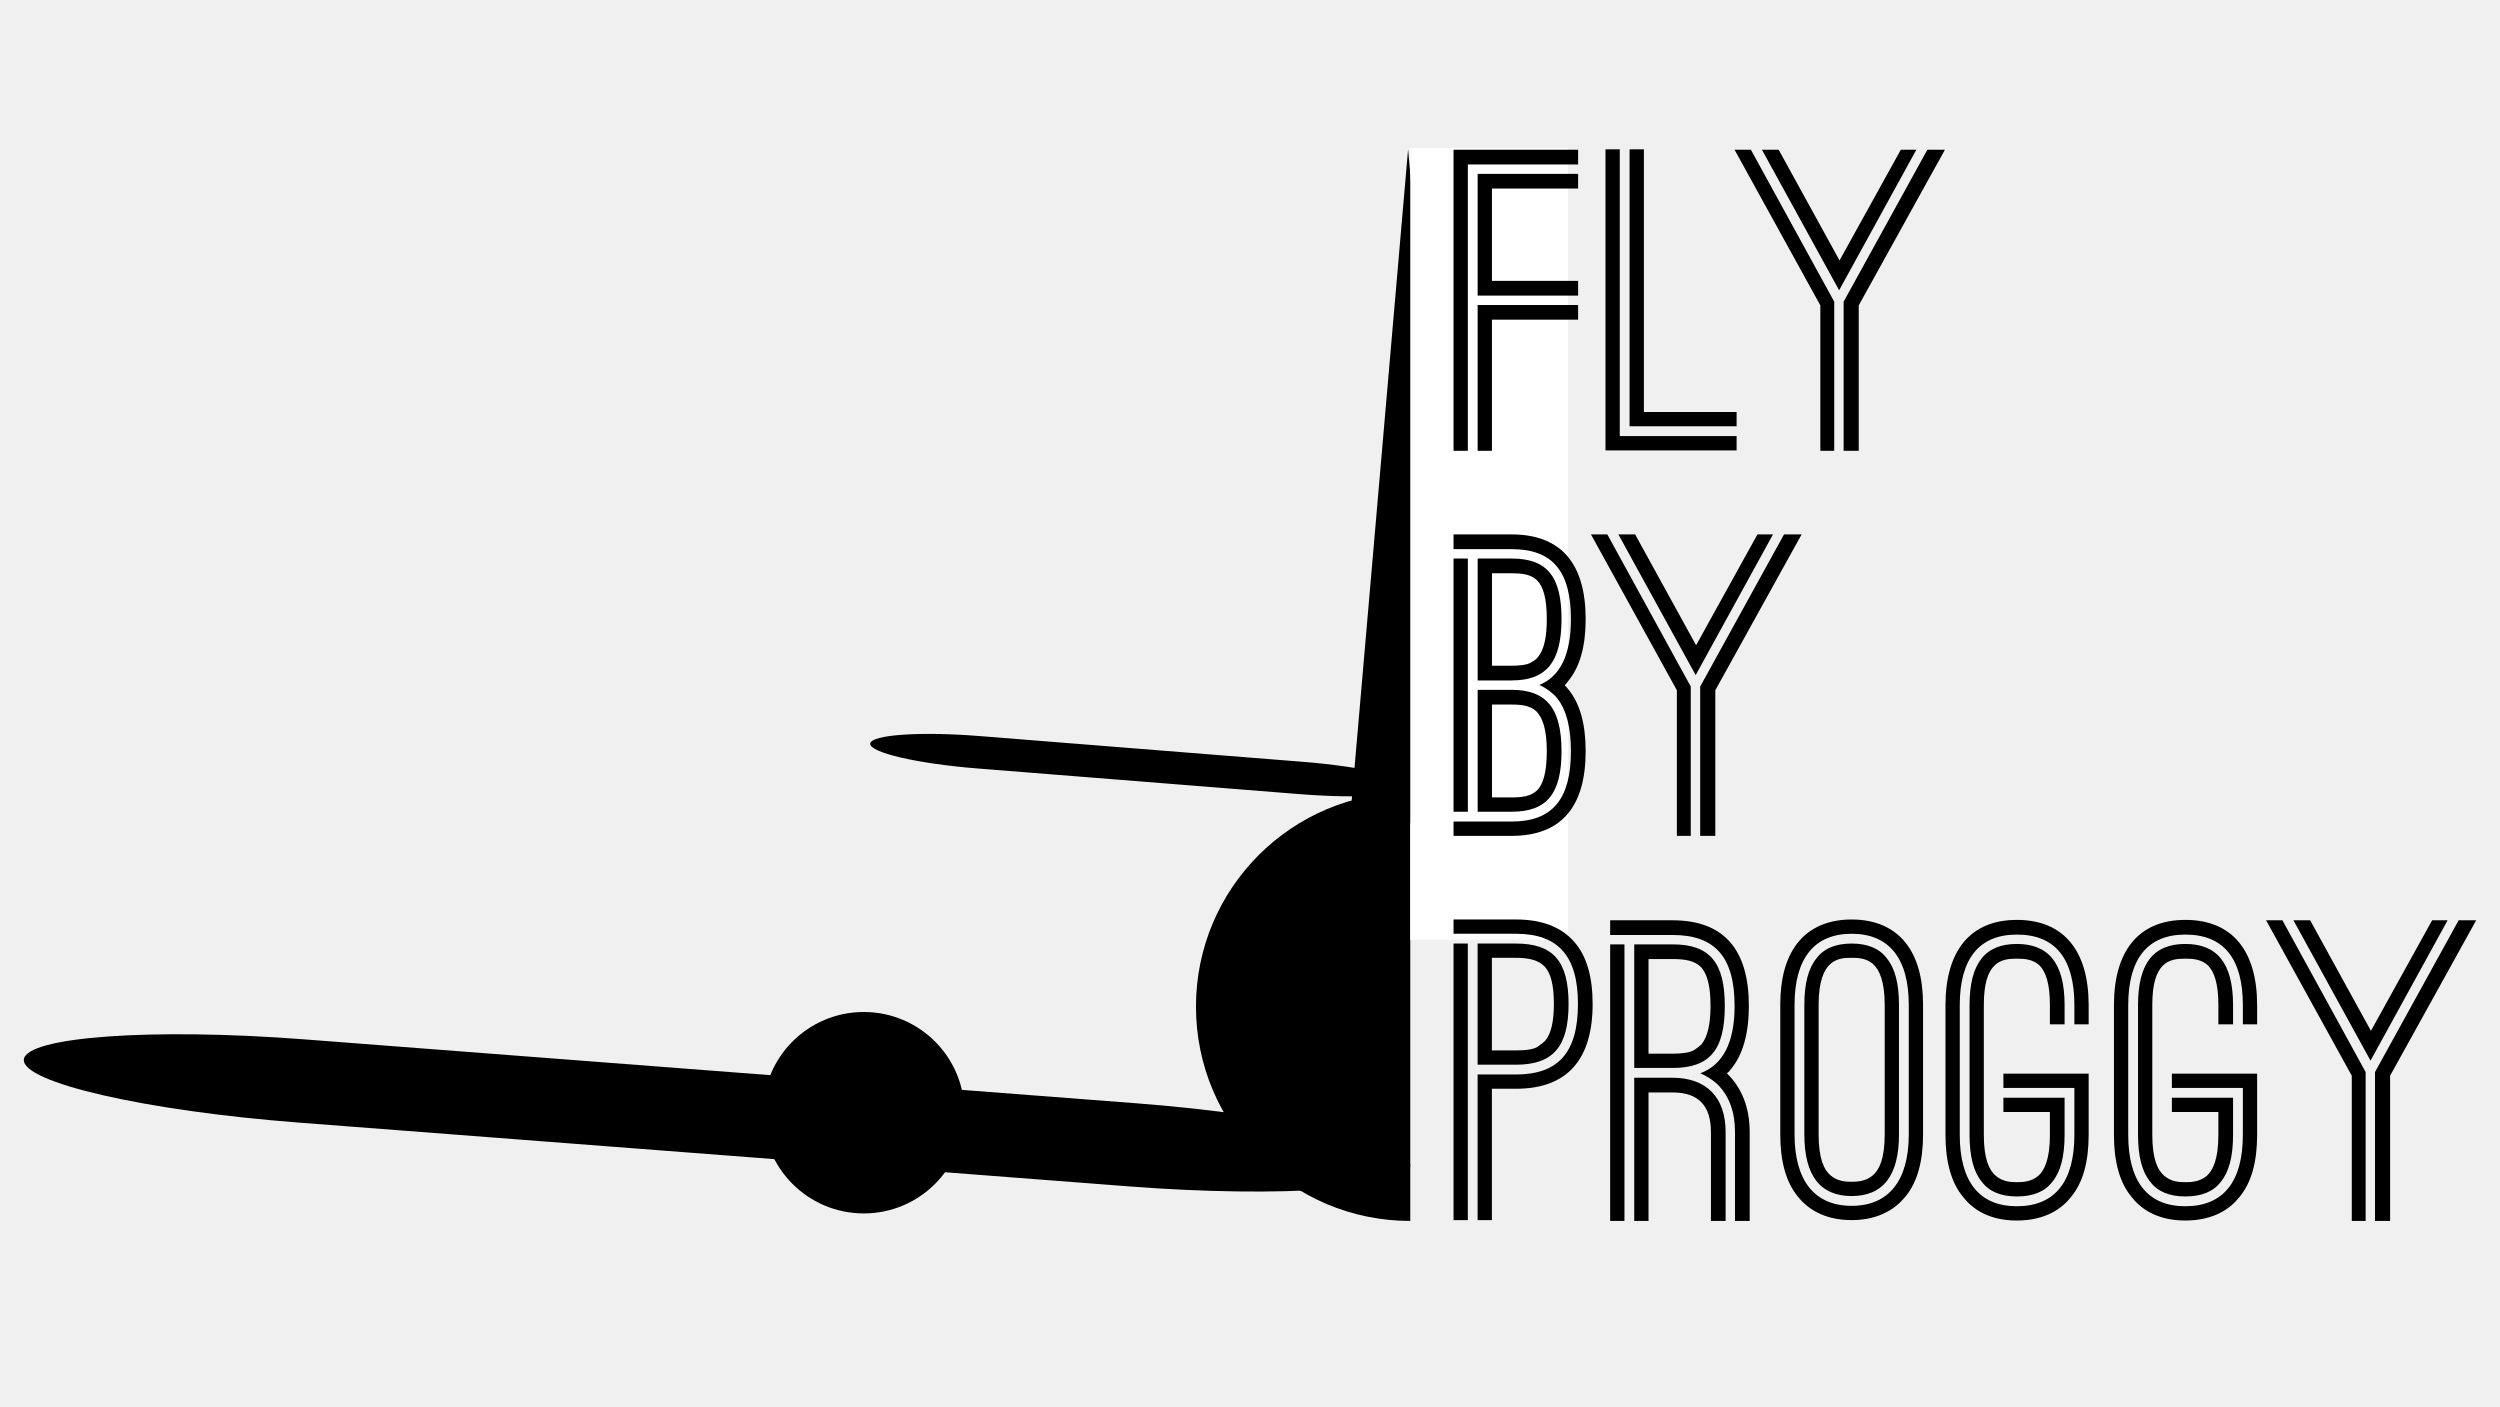
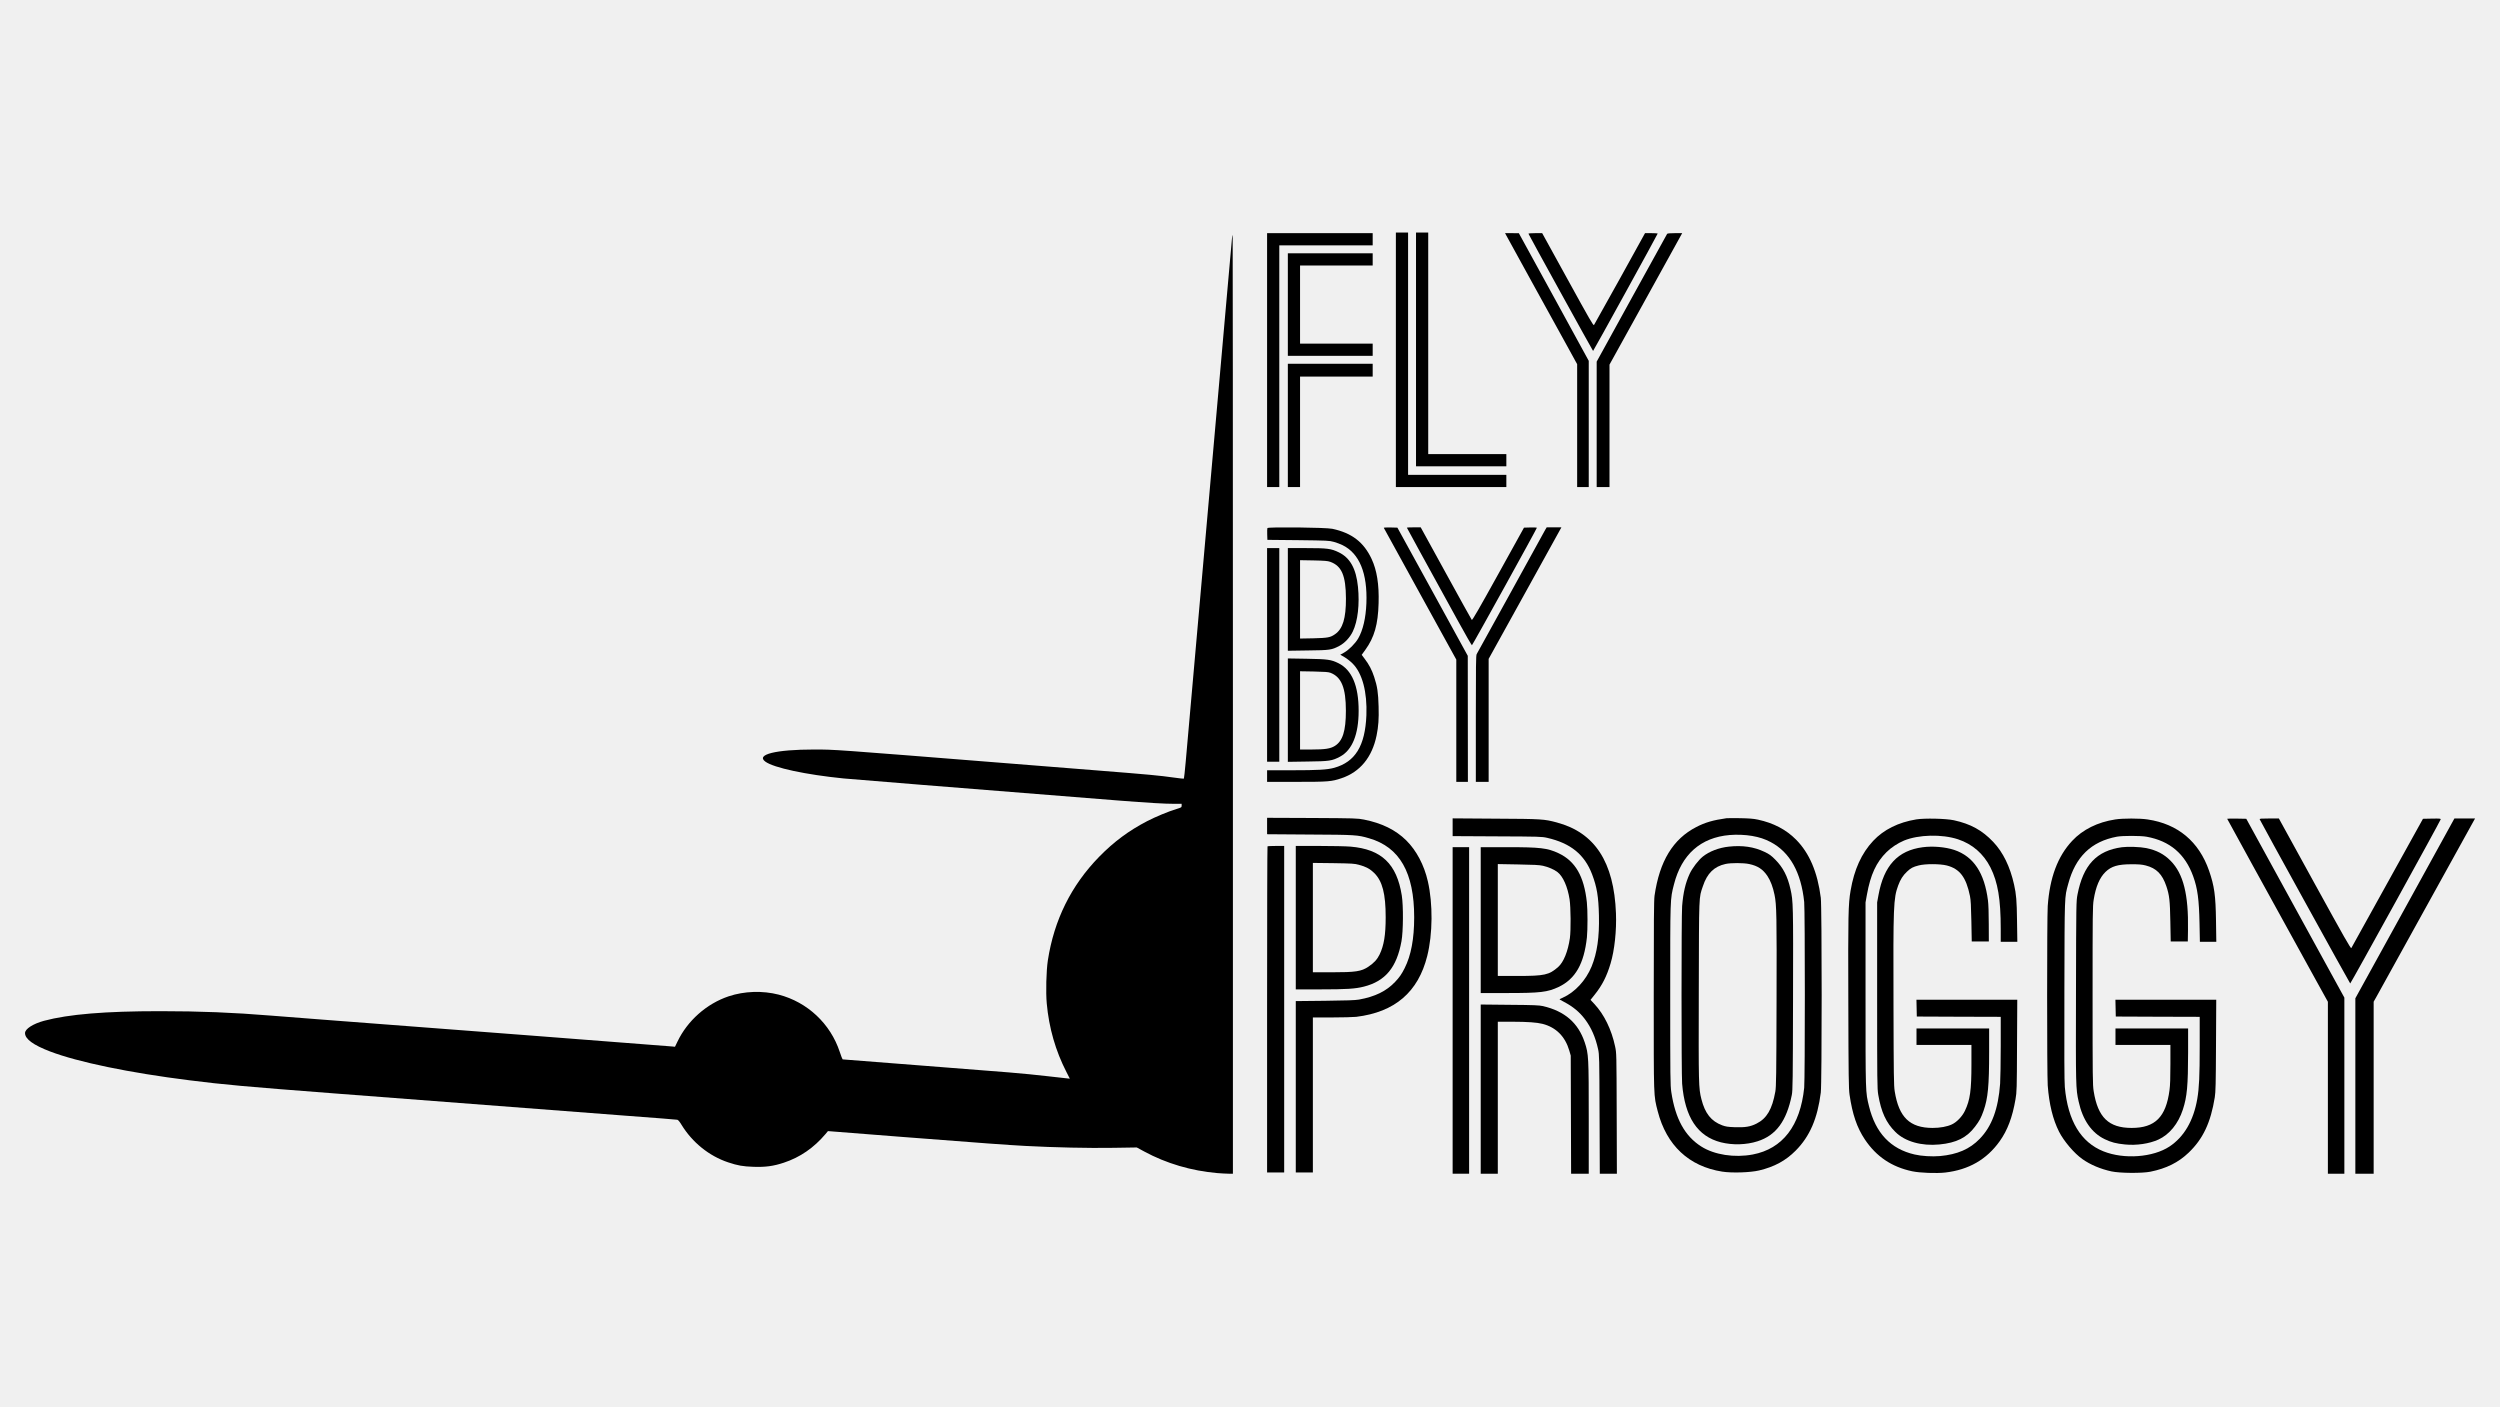
- <svg xmlns="http://www.w3.org/2000/svg" version="1.1" width="4096.00" height="2304.00" viewBox="0 0 4096.0 2304.0">
-   <g id="document" transform="scale(1.0 1.0) translate(2048.0 1152)">
-     <g>
-       <path d="M262.554,758.647 C265.435,721.14 63.379,674.803 -186.968,655.568 L-1548.94,550.916 C-1799.29,531.68 -2006.06,546.598 -2008.94,584.109 C-2011.82,621.616 -1809.76,667.953 -1559.42,687.189 L-197.44,791.841 C52.907,811.076 259.669,796.158 262.554,758.647 Z " fill="#000000" fill-opacity="1.00" />
-       <path d="M-622.259,66.367 C-623.422,80.965 -544.817,99.222 -447.386,106.983 L82.677,149.205 C180.106,156.967 260.609,151.384 261.772,136.786 C262.935,122.188 184.332,103.931 86.899,96.171 L-443.161,53.947 C-540.593,46.187 -621.096,51.769 -622.259,66.367 Z " fill="#000000" fill-opacity="1.00" />
-       <path d="M-632.59,836.074 C-541.403,835.958 -467.68,762.045 -467.797,670.859 C-467.914,579.672 -541.827,505.945 -633.014,506.065 C-724.201,506.181 -797.924,580.094 -797.807,671.281 C-797.69,762.468 -723.777,836.19 -632.59,836.074 Z " fill="#000000" fill-opacity="1.00" />
-       <path d="M357.487,196.605 L259.015,-907.317 L163.375,196.854 L357.487,196.605 Z " fill="#000000" fill-opacity="1.00" />
-       <path d="M262.585,146.17 C68.555,146.17 -88.516,303.242 -88.516,497.271 C-88.516,691.301 68.555,848.373 262.585,848.373 L262.585,146.17 Z " fill="#000000" fill-opacity="1.00" />
-       <path d="M521.152,387.732 L521.152,-909.588 L262.585,-909.588 L262.585,387.732 L521.152,387.732 Z " fill="#ffffff" fill-opacity="1.00" />
-       <path d="M537.593,-882.556 L537.593,-906.648 L333.477,-906.648 L333.477,-413.425 L356.901,-413.425 L356.901,-882.556 L537.593,-882.556 Z M372.962,-667.733 L537.593,-667.733 L537.593,-691.825 L396.385,-691.825 L396.385,-843.071 L537.593,-843.071 L537.593,-867.163 L372.962,-867.163 L372.962,-667.733 Z M396.385,-628.248 L537.593,-628.248 L537.593,-652.341 L372.962,-652.341 L372.962,-413.425 L396.385,-413.425 L396.385,-628.248 Z M582.431,-414.095 L797.254,-414.095 L797.254,-437.518 L605.854,-437.518 L605.854,-907.317 L582.431,-907.317 L582.431,-414.095 Z M797.254,-477.002 L645.339,-477.002 L645.339,-907.317 L621.916,-907.317 L621.916,-453.579 L797.254,-453.579 L797.254,-477.002 Z M793.908,-906.648 L934.446,-651.671 L934.446,-413.425 L957.2,-413.425 L957.2,-657.694 L820.677,-906.648 L793.908,-906.648 Z M965.9,-725.287 L866.185,-906.648 L838.746,-906.648 L965.231,-676.433 L1091.72,-906.648 L1066.28,-906.648 L965.9,-725.287 Z M997.354,-413.425 L997.354,-651.671 L1138.56,-906.648 L1109.78,-906.648 L972.592,-657.694 L972.592,-413.425 L997.354,-413.425 Z " fill="#000000" fill-opacity="1.00" />
-       <path d="M428.637,217.474 C511.734,217.474 549.932,167.883 549.932,78.755 C549.932,33.856 540.55,0.349 521.116,-23.106 C520.446,-24.446 518.436,-26.457 515.755,-29.137 C517.765,-31.148 519.106,-33.158 521.116,-35.839 C540.55,-59.293 549.932,-92.8 549.932,-137.7 C549.932,-226.158 511.734,-276.418 428.637,-276.418 L333.477,-276.418 L333.477,-252.293 L428.637,-252.293 C495.651,-252.293 525.807,-216.106 525.807,-137.7 C525.807,-79.398 508.384,-43.88 474.206,-29.807 C485.599,-24.446 495.651,-17.075 503.022,-8.363 C518.436,11.071 525.807,39.887 525.807,78.755 C525.807,157.161 495.651,194.019 428.637,194.019 L333.477,194.019 L333.477,217.474 L428.637,217.474 Z M333.477,-236.88 L333.477,177.935 L356.932,177.935 L356.932,-236.88 L333.477,-236.88 Z M428.637,-37.179 C485.599,-37.179 510.394,-67.335 510.394,-137.7 C510.394,-207.394 486.939,-236.88 428.637,-236.88 L373.016,-236.88 L373.016,-37.179 L428.637,-37.179 Z M428.637,-212.755 C444.72,-212.755 459.463,-211.415 470.186,-201.363 C480.238,-191.311 486.269,-172.547 486.269,-137.7 C486.269,-107.543 481.578,-87.439 472.196,-76.047 C470.186,-72.696 465.495,-69.346 459.463,-65.995 C453.432,-62.644 442.71,-61.304 428.637,-61.304 L396.47,-61.304 L396.47,-212.755 L428.637,-212.755 Z M428.637,177.935 C486.939,177.935 510.394,147.779 510.394,78.755 C510.394,8.39 485.599,-21.766 428.637,-21.766 L373.016,-21.766 L373.016,177.935 L428.637,177.935 Z M428.637,2.359 C444.72,2.359 458.793,3.7 469.515,13.752 C479.568,24.474 486.269,43.238 486.269,78.755 C486.269,113.602 480.238,133.036 470.186,143.088 C459.463,153.14 444.72,154.481 428.637,154.481 L396.47,154.481 L396.47,2.359 L428.637,2.359 Z M558.644,-276.418 L699.373,-21.096 L699.373,217.474 L722.158,217.474 L722.158,-27.127 L585.449,-276.418 L558.644,-276.418 Z M730.869,-94.811 L631.019,-276.418 L603.543,-276.418 L730.199,-45.891 L856.855,-276.418 L831.39,-276.418 L730.869,-94.811 Z M762.366,217.474 L762.366,-21.096 L903.765,-276.418 L874.949,-276.418 L737.571,-27.127 L737.571,217.474 L762.366,217.474 Z " fill="#000000" fill-opacity="1.00" />
-       <path d="M435.731,631.835 C520.608,631.835 561.376,583.048 561.376,492.824 C561.376,448.046 551.351,413.962 531.302,391.239 C509.915,366.511 477.836,354.481 435.731,354.481 L333.477,354.481 L333.477,377.872 L435.731,377.872 C505.237,377.872 537.316,414.63 537.316,492.824 C537.316,572.355 505.237,608.444 435.731,608.444 L372.909,608.444 L372.909,847.036 L396.3,847.036 L396.3,631.835 L435.731,631.835 Z M333.477,847.036 L356.869,847.036 L356.869,393.912 L333.477,393.912 L333.477,847.036 Z M435.731,592.404 C496.549,592.404 521.945,562.998 521.945,492.824 C521.945,422.65 496.549,393.912 435.731,393.912 L372.909,393.912 L372.909,592.404 L435.731,592.404 Z M435.731,417.303 C456.449,417.303 471.821,420.645 482.514,431.338 C492.539,442.031 497.885,460.744 497.885,492.824 C497.885,522.23 493.207,542.28 483.182,553.642 C481.177,555.646 477.167,558.988 471.152,562.998 C465.137,567.008 453.108,569.013 435.731,569.013 L396.3,569.013 L396.3,417.303 L435.731,417.303 Z M818.681,702.678 C818.681,661.91 805.315,629.831 781.255,606.439 C782.591,605.771 783.928,604.434 785.265,603.098 C785.933,601.761 787.27,600.424 787.938,599.756 C807.319,576.365 817.344,541.612 817.344,496.166 C817.344,404.605 777.245,355.817 692.368,355.817 L590.114,355.817 L590.114,379.877 L692.368,379.877 C762.542,379.877 793.953,416.635 793.953,496.166 C793.953,555.646 775.24,592.404 737.814,606.439 C748.507,611.117 757.863,617.132 765.883,624.484 C785.265,643.865 794.621,669.93 794.621,702.678 L794.621,848.373 L818.681,848.373 L818.681,702.678 Z M590.114,848.373 L613.505,848.373 L613.505,395.249 L590.114,395.249 L590.114,848.373 Z M692.368,597.751 C753.185,597.751 777.913,568.345 777.913,496.166 C777.913,424.655 753.185,395.249 692.368,395.249 L629.545,395.249 L629.545,597.751 L692.368,597.751 Z M692.368,419.308 C713.086,419.308 728.457,421.982 739.15,432.675 C749.175,444.036 754.522,463.418 754.522,496.166 C754.522,525.572 749.844,546.29 739.819,558.988 C737.814,560.993 733.804,564.335 727.789,568.345 C721.106,572.355 709.076,574.36 692.368,574.36 L652.937,574.36 L652.937,419.308 L692.368,419.308 Z M779.25,702.678 C779.25,645.87 747.839,613.791 692.368,613.791 L629.545,613.791 L629.545,848.373 L652.937,848.373 L652.937,637.85 L692.368,637.85 C734.472,637.85 755.19,659.237 755.19,702.678 L755.19,848.373 L779.25,848.373 L779.25,702.678 Z M1102.72,494.161 C1102.72,450.72 1093.36,417.303 1074.65,393.244 C1060.61,375.199 1033.88,354.481 985.762,354.481 C937.643,354.481 910.91,375.199 896.875,393.244 C878.162,417.303 868.805,450.72 868.805,494.161 L868.805,706.688 C868.805,750.797 878.162,784.213 896.875,807.605 C910.91,825.65 937.643,847.036 985.762,847.036 C1009.82,847.036 1028.53,841.689 1043.24,833.669 C1057.94,826.318 1067.3,816.293 1074.65,807.605 C1093.36,784.213 1102.72,750.797 1102.72,706.688 L1102.72,494.161 Z M1079.33,706.688 C1079.33,782.208 1046.58,823.645 985.762,823.645 C924.945,823.645 892.197,782.208 892.197,706.688 L892.197,494.161 C892.197,418.64 924.276,377.872 985.762,377.872 C1047.25,377.872 1079.33,418.64 1079.33,494.161 L1079.33,706.688 Z M1063.29,494.161 C1063.29,459.408 1056.6,434.011 1043.24,417.972 C1031.21,401.932 1011.83,393.912 985.762,393.912 C959.697,393.912 940.316,401.932 928.286,417.972 C914.92,434.011 908.236,459.408 908.236,494.161 L908.236,706.688 C908.236,774.189 934.301,807.605 985.762,807.605 C1037.22,807.605 1063.29,774.189 1063.29,706.688 L1063.29,494.161 Z M1039.9,706.688 C1039.9,746.119 1031.21,764.832 1019.85,774.189 C1008.49,783.545 994.45,784.213 985.762,784.213 C975.737,784.213 963.039,783.545 951.678,774.189 C940.316,764.832 931.628,746.119 931.628,706.688 L931.628,494.161 C931.628,456.066 940.316,436.016 951.678,426.66 C963.039,417.303 975.737,417.303 985.762,417.303 C994.45,417.303 1008.49,417.303 1019.85,426.66 C1031.21,436.016 1039.9,456.066 1039.9,494.161 L1039.9,706.688 Z M1374.06,494.829 C1374.06,407.278 1334.63,355.149 1256.43,355.149 C1178.91,355.149 1139.48,407.278 1139.48,494.829 L1139.48,707.356 C1139.48,751.466 1148.83,785.55 1168.21,808.941 C1182.25,826.986 1208.31,847.704 1256.43,847.704 C1304.55,847.704 1331.29,826.986 1345.32,808.941 C1364.7,785.55 1374.06,751.466 1374.06,707.356 L1374.06,607.107 L1234.38,607.107 L1234.38,630.499 L1350.67,630.499 L1350.67,707.356 C1350.67,784.213 1318.59,824.313 1256.43,824.313 C1194.95,824.313 1162.87,784.213 1162.87,707.356 L1162.87,494.829 C1162.87,419.308 1194.28,379.209 1256.43,379.209 C1319.92,379.209 1350.67,419.308 1350.67,494.829 L1350.67,526.24 L1374.06,526.24 L1374.06,494.829 Z M1334.63,494.829 C1334.63,425.323 1307.89,394.58 1256.43,394.58 C1204.97,394.58 1178.91,425.323 1178.91,494.829 L1178.91,707.356 C1178.91,742.777 1185.59,768.174 1198.96,784.213 C1210.99,800.253 1230.37,808.273 1256.43,808.273 C1283.17,808.273 1302.55,800.253 1314.58,784.213 C1327.94,768.174 1334.63,742.777 1334.63,707.356 L1334.63,646.539 L1234.38,646.539 L1234.38,669.93 L1310.57,669.93 L1310.57,707.356 C1310.57,746.787 1301.88,765.5 1291.19,774.857 C1279.82,784.213 1266.46,784.882 1256.43,784.882 C1246.41,784.882 1233.71,784.213 1222.35,774.857 C1210.99,765.5 1202.3,746.787 1202.3,707.356 L1202.3,494.829 C1202.3,459.408 1208.98,440.695 1219.68,430.002 C1229.7,419.977 1243.07,418.64 1256.43,418.64 C1269.8,418.64 1283.17,419.977 1293.86,430.002 C1303.88,440.695 1310.57,459.408 1310.57,494.829 L1310.57,526.24 L1334.63,526.24 L1334.63,494.829 Z M1650.08,494.829 C1650.08,407.278 1610.65,355.149 1532.45,355.149 C1454.93,355.149 1415.49,407.278 1415.49,494.829 L1415.49,707.356 C1415.49,751.466 1424.85,785.55 1444.23,808.941 C1458.27,826.986 1484.33,847.704 1532.45,847.704 C1580.57,847.704 1607.3,826.986 1621.34,808.941 C1640.72,785.55 1650.08,751.466 1650.08,707.356 L1650.08,607.107 L1510.4,607.107 L1510.4,630.499 L1626.69,630.499 L1626.69,707.356 C1626.69,784.213 1594.61,824.313 1532.45,824.313 C1470.97,824.313 1438.89,784.213 1438.89,707.356 L1438.89,494.829 C1438.89,419.308 1470.3,379.209 1532.45,379.209 C1595.94,379.209 1626.69,419.308 1626.69,494.829 L1626.69,526.24 L1650.08,526.24 L1650.08,494.829 Z M1610.65,494.829 C1610.65,425.323 1583.91,394.58 1532.45,394.58 C1480.99,394.58 1454.93,425.323 1454.93,494.829 L1454.93,707.356 C1454.93,742.777 1461.61,768.174 1474.98,784.213 C1487.01,800.253 1506.39,808.273 1532.45,808.273 C1559.18,808.273 1578.57,800.253 1590.6,784.213 C1603.96,768.174 1610.65,742.777 1610.65,707.356 L1610.65,646.539 L1510.4,646.539 L1510.4,669.93 L1586.59,669.93 L1586.59,707.356 C1586.59,746.787 1577.9,765.5 1567.2,774.857 C1555.84,784.213 1542.48,784.882 1532.45,784.882 C1522.43,784.882 1509.73,784.213 1498.37,774.857 C1487.01,765.5 1478.32,746.787 1478.32,707.356 L1478.32,494.829 C1478.32,459.408 1485,440.695 1495.69,430.002 C1505.72,419.977 1519.09,418.64 1532.45,418.64 C1545.82,418.64 1559.18,419.977 1569.88,430.002 C1579.9,440.695 1586.59,459.408 1586.59,494.829 L1586.59,526.24 L1610.65,526.24 L1610.65,494.829 Z M1664.78,355.817 L1805.13,610.449 L1805.13,848.373 L1827.85,848.373 L1827.85,604.434 L1691.51,355.817 L1664.78,355.817 Z M1836.54,536.933 L1736.96,355.817 L1709.56,355.817 L1835.87,585.721 L1962.18,355.817 L1936.79,355.817 L1836.54,536.933 Z M1867.95,848.373 L1867.95,610.449 L2008.97,355.817 L1980.23,355.817 L1843.22,604.434 L1843.22,848.373 L1867.95,848.373 Z " fill="#000000" fill-opacity="1.00" />
-     </g>
+ <svg xmlns="http://www.w3.org/2000/svg" version="1.0" width="4096pt" height="2304pt" viewBox="0 0 4096 2304" preserveAspectRatio="xMidYMid meet">
+   <g transform="translate(0,2304) scale(0.1,-0.1)" fill="#000000" stroke="none">
+     <path d="M22870 17145 l0 -2085 905 0 905 0 0 100 0 100 -805 0 -805 0 0 1985 0 1985 -100 0 -100 0 0 -2085z" />
+     <path d="M23200 17315 l0 -1915 740 0 740 0 0 100 0 100 -640 0 -640 0 0 1815 0 1815 -100 0 -100 0 0 -1915z" />
+     <path d="M20760 17140 l0 -2080 100 0 100 0 0 1980 0 1980 765 0 765 0 0 100 0 100 -865 0 -865 0 0 -2080z" />
+     <path d="M24676 19188 c9 -18 199 -364 422 -768 223 -404 481 -873 574 -1041 l168 -306 0 -1007 0 -1006 95 0 95 0 0 1034 0 1034 -572 1046 -573 1045 -113 1 -113 0 17 -32z" />
+     <path d="M25042 19211 c10 -27 1054 -1921 1059 -1921 6 0 1059 1913 1059 1924 0 3 -47 6 -104 6 l-104 0 -411 -744 c-227 -409 -418 -751 -425 -761 -10 -15 -67 84 -430 744 l-419 761 -114 0 c-63 0 -113 -4 -111 -9z" />
+     <path d="M27314 19208 c-4 -7 -266 -480 -581 -1052 l-573 -1041 0 -1027 0 -1028 105 0 105 0 0 1003 0 1003 581 1050 c320 577 587 1061 595 1077 l15 27 -120 0 c-83 0 -122 -4 -127 -12z" />
+     <path d="M20185 19138 c-3 -29 -35 -384 -70 -788 -77 -873 -585 -6624 -689 -7798 -13 -144 -26 -265 -29 -268 -3 -4 -73 3 -154 15 -257 36 -396 49 -1303 121 -487 39 -1137 90 -1445 115 -2867 228 -2815 225 -3157 225 -628 0 -959 -82 -798 -199 139 -101 663 -213 1280 -275 127 -13 1851 -151 4495 -361 493 -39 766 -55 933 -55 l112 0 0 -29 c0 -29 -3 -31 -85 -56 -130 -39 -344 -128 -479 -198 -304 -158 -546 -338 -787 -584 -458 -469 -739 -1035 -841 -1698 -26 -170 -35 -523 -18 -706 36 -399 144 -776 323 -1124 l55 -108 -56 6 c-32 4 -176 20 -322 36 -400 45 -603 62 -2025 171 -720 55 -1314 102 -1319 103 -4 2 -26 56 -47 121 -152 463 -530 818 -1001 940 -264 68 -564 58 -821 -28 -360 -121 -674 -399 -838 -743 l-40 -83 -52 5 c-29 3 -1022 80 -2207 171 -3752 286 -4110 314 -4355 334 -625 51 -1171 73 -1820 73 -903 0 -1502 -50 -1905 -158 -179 -49 -310 -133 -310 -201 0 -97 135 -196 410 -301 458 -175 1299 -349 2280 -472 570 -72 910 -103 2385 -216 2953 -226 4072 -312 4785 -366 443 -33 815 -62 827 -65 14 -3 38 -31 68 -81 177 -290 453 -513 765 -617 160 -53 240 -67 415 -73 196 -7 327 11 496 67 267 88 493 244 685 471 l39 47 1200 -94 c1460 -113 1696 -130 2035 -149 471 -25 1038 -38 1440 -31 l385 6 120 -65 c363 -197 774 -318 1200 -355 66 -5 150 -10 188 -10 l67 0 0 7690 c0 4230 -2 7690 -4 7690 -3 0 -7 -24 -11 -52z" />
+     <path d="M21100 18050 l0 -840 695 0 695 0 0 100 0 100 -595 0 -595 0 0 640 0 640 595 0 595 0 0 100 0 100 -695 0 -695 0 0 -840z" />
+     <path d="M21100 16070 l0 -1010 100 0 100 0 0 905 0 905 595 0 595 0 0 105 0 105 -695 0 -695 0 0 -1010z" />
+     <path d="M20765 14388 c-3 -8 -5 -55 -3 -104 l3 -89 505 -5 c480 -6 509 -7 583 -28 44 -12 107 -36 142 -53 278 -136 411 -461 392 -954 -10 -243 -56 -439 -134 -575 -49 -84 -152 -187 -231 -232 l-63 -35 68 -39 c37 -21 97 -68 133 -104 160 -159 242 -467 227 -850 -21 -501 -182 -763 -528 -860 -114 -31 -260 -40 -696 -40 l-403 0 0 -95 0 -95 479 0 c524 0 577 4 741 60 303 102 501 343 574 700 30 148 39 269 33 474 -6 228 -21 330 -73 486 -39 118 -83 201 -155 296 l-49 65 60 83 c147 203 208 415 217 764 9 307 -28 540 -115 725 -129 275 -323 424 -642 493 -107 23 -1057 33 -1065 12z" />
+     <path d="M22672 14392 c1 -5 270 -493 596 -1084 l592 -1075 0 -1002 0 -1001 95 0 95 0 -1 1033 -1 1032 -576 1050 -577 1050 -114 3 c-63 1 -111 -1 -109 -6z" />
+     <path d="M23050 14395 c0 -4 305 -561 840 -1533 119 -217 221 -394 226 -394 8 -1 1063 1908 1064 1925 0 4 -48 6 -106 5 l-105 -3 -422 -762 c-318 -574 -425 -759 -433 -750 -6 7 -197 351 -424 765 l-413 752 -113 0 c-63 0 -114 -2 -114 -5z" />
+     <path d="M25316 14358 c-13 -24 -268 -486 -566 -1028 -298 -542 -548 -995 -556 -1007 -12 -19 -14 -187 -14 -1058 l0 -1035 105 0 105 0 0 1008 0 1007 548 990 c302 545 570 1029 596 1078 l48 87 -121 0 -120 0 -25 -42z" />
+     <path d="M20760 12310 l0 -1750 100 0 100 0 0 1750 0 1750 -100 0 -100 0 0 -1750z" />
+     <path d="M21100 13219 l0 -841 328 5 c363 4 389 8 515 74 88 46 175 139 221 236 82 169 114 447 85 732 -30 297 -128 475 -313 565 -127 62 -189 70 -536 70 l-300 0 0 -841z m695 616 c188 -68 255 -226 257 -600 1 -325 -52 -499 -179 -586 -78 -54 -117 -61 -355 -67 l-218 -4 0 642 0 642 223 -4 c180 -4 231 -8 272 -23z" />
+     <path d="M21100 11405 l0 -847 323 5 c357 4 402 11 532 80 200 107 305 364 305 752 0 410 -111 670 -331 779 -122 60 -176 67 -521 73 l-308 5 0 -847z m698 612 c181 -69 253 -247 253 -622 0 -331 -52 -497 -182 -577 -71 -44 -158 -58 -376 -58 l-193 0 0 641 0 641 228 -4 c179 -4 236 -8 270 -21z" />
+     <path d="M20760 9506 l0 -134 698 -5 c753 -4 785 -6 975 -62 499 -145 737 -562 737 -1294 0 -353 -51 -624 -156 -833 -49 -98 -86 -151 -158 -227 -144 -151 -326 -240 -590 -288 -61 -11 -201 -16 -558 -20 l-478 -5 0 -1404 0 -1404 140 0 140 0 0 1270 0 1270 313 0 c172 0 351 5 397 10 633 77 1016 405 1164 998 90 358 94 856 10 1222 -61 267 -186 504 -354 671 -174 172 -400 283 -693 341 -108 21 -137 22 -849 26 l-738 3 0 -135z" />
+     <path d="M28285 9634 c-218 -31 -348 -69 -493 -144 -382 -197 -602 -559 -684 -1125 -10 -71 -13 -419 -13 -1635 0 -1711 -3 -1629 65 -1896 144 -560 511 -904 1057 -990 160 -25 458 -15 603 19 252 60 436 160 601 326 231 233 357 525 411 951 19 153 19 3037 0 3190 -53 420 -187 734 -407 955 -163 164 -368 271 -623 326 -74 16 -143 21 -292 24 -107 2 -208 1 -225 -1z m422 -290 c120 -21 207 -50 303 -100 315 -165 500 -497 550 -983 14 -141 14 -2901 0 -3042 -64 -624 -354 -1001 -842 -1094 -300 -57 -630 -6 -845 131 -268 170 -424 453 -490 890 -17 111 -18 223 -18 1589 0 1614 -2 1567 61 1814 124 491 438 770 913 810 117 10 258 4 368 -15z" />
+     <path d="M28327 9169 c-163 -17 -322 -78 -429 -164 -72 -58 -171 -188 -214 -280 -69 -150 -106 -307 -124 -530 -13 -160 -13 -2750 0 -2910 45 -551 252 -863 636 -961 191 -48 416 -42 599 17 303 96 476 331 562 759 15 77 17 222 20 1565 4 1564 3 1608 -42 1808 -47 210 -121 354 -249 483 -68 68 -96 89 -176 127 -172 82 -360 110 -583 86z m330 -285 c140 -29 226 -85 301 -197 50 -76 90 -180 116 -308 34 -167 37 -338 33 -1749 -3 -1220 -6 -1396 -20 -1475 -52 -290 -140 -440 -308 -524 -101 -51 -185 -65 -358 -59 -113 4 -147 10 -205 31 -179 67 -281 194 -340 428 -46 181 -47 232 -43 1779 4 1605 0 1512 67 1710 70 212 185 324 372 365 88 19 291 19 385 -1z" />
+     <path d="M23800 9486 l0 -145 728 -4 c697 -3 731 -4 820 -24 385 -88 613 -273 737 -598 79 -209 105 -363 112 -675 8 -356 -29 -609 -120 -835 -94 -228 -273 -422 -472 -511 -32 -13 -56 -27 -54 -29 2 -2 36 -20 74 -40 148 -78 255 -167 343 -284 103 -137 172 -294 215 -490 20 -93 21 -127 24 -1068 l4 -973 140 0 140 0 -3 988 c-3 986 -3 987 -26 1096 -59 279 -180 526 -341 698 l-62 66 68 85 c123 153 199 303 261 513 65 216 99 539 88 820 -32 841 -346 1323 -970 1489 -205 55 -246 58 -1003 62 l-703 5 0 -146z" />
+     <path d="M31396 9615 c-293 -48 -534 -168 -706 -352 -190 -203 -311 -468 -370 -815 -38 -221 -42 -395 -37 -1843 3 -1206 6 -1405 20 -1500 47 -323 121 -539 251 -734 188 -281 440 -450 774 -521 127 -27 397 -37 541 -21 387 45 679 213 893 512 129 180 210 395 260 689 21 119 22 163 25 878 l4 752 -826 0 -826 0 3 -137 3 -138 688 -3 687 -2 0 -478 c0 -262 -5 -540 -10 -617 -30 -412 -135 -698 -334 -903 -163 -169 -366 -257 -652 -283 -131 -11 -301 -1 -416 26 -393 91 -640 353 -747 793 -57 235 -56 189 -56 1827 l0 1510 23 129 c59 326 153 529 322 696 75 74 183 145 285 188 238 98 620 108 885 21 235 -78 418 -236 532 -462 121 -241 168 -521 168 -1004 l0 -213 136 0 136 0 -5 343 c-4 334 -13 434 -48 592 -66 296 -180 530 -342 701 -181 191 -370 295 -645 355 -129 28 -481 36 -616 14z" />
+     <path d="M34655 9614 c-287 -44 -533 -166 -705 -351 -236 -252 -367 -601 -400 -1068 -13 -191 -13 -2755 0 -2940 23 -306 84 -555 185 -756 80 -157 248 -355 385 -451 129 -91 295 -161 473 -200 138 -30 502 -33 640 -5 261 53 458 151 626 312 236 226 361 492 428 907 14 87 17 216 20 851 l4 747 -826 0 -826 0 3 -137 3 -138 688 -3 687 -2 0 -473 c0 -500 -9 -690 -40 -872 -61 -355 -216 -621 -454 -779 -271 -179 -746 -214 -1082 -80 -372 148 -584 501 -634 1054 -8 89 -10 547 -7 1585 4 1592 1 1514 62 1741 119 447 377 697 800 776 93 17 388 17 485 -1 381 -69 632 -282 764 -651 71 -196 95 -378 103 -767 l6 -303 135 0 134 0 -5 343 c-6 420 -27 570 -114 822 -166 477 -511 766 -1006 839 -129 20 -407 20 -532 0z" />
+     <path d="M36490 9625 c0 -4 636 -1160 1446 -2629 l204 -369 0 -1408 0 -1409 135 0 135 0 0 1443 0 1442 -804 1465 -803 1465 -157 3 c-86 1 -156 0 -156 -3z" />
+     <path d="M37023 9616 c15 -38 1476 -2688 1483 -2689 8 -2 1471 2651 1481 2686 5 16 -5 17 -142 15 l-147 -3 -582 -1050 c-320 -577 -586 -1058 -592 -1068 -8 -15 -114 171 -599 1053 l-588 1070 -160 0 c-130 0 -158 -2 -154 -14z" />
+     <path d="M39402 8157 l-812 -1473 0 -1437 0 -1437 150 0 150 0 0 1409 0 1409 44 78 c85 154 1593 2879 1605 2902 l12 22 -169 0 -169 0 -811 -1473z" />
+     <path d="M20767 9173 c-4 -3 -7 -1207 -7 -2675 l0 -2668 140 0 140 0 0 2675 0 2675 -133 0 c-74 0 -137 -3 -140 -7z" />
+     <path d="M21230 8005 l0 -1175 398 0 c432 0 576 9 717 45 353 89 539 314 617 745 29 159 32 578 5 748 -82 519 -333 758 -840 801 -71 6 -301 11 -513 11 l-384 0 0 -1175z m1035 866 c116 -31 182 -67 251 -135 134 -134 187 -340 187 -726 0 -287 -28 -459 -99 -607 -38 -80 -94 -142 -185 -202 -116 -77 -204 -91 -606 -91 l-303 0 0 896 0 896 338 -4 c306 -5 344 -7 417 -27z" />
+     <path d="M31502 9159 c-408 -53 -637 -300 -725 -784 l-22 -120 0 -1520 c0 -1432 1 -1526 18 -1630 48 -284 130 -462 282 -612 159 -157 427 -232 720 -204 280 27 449 112 585 293 72 95 97 142 139 260 72 205 91 408 91 961 l0 387 -595 0 -595 0 0 -135 0 -135 450 0 450 0 0 -314 c0 -431 -22 -588 -107 -766 -44 -92 -133 -185 -213 -222 -79 -37 -192 -58 -317 -58 -373 1 -552 174 -620 600 -15 93 -17 255 -20 1430 -5 1617 -1 1729 77 1943 37 99 76 161 143 225 65 61 97 78 194 103 109 28 348 27 459 -1 213 -55 317 -192 380 -501 13 -64 18 -160 23 -414 l6 -330 140 0 140 0 -1 285 c0 166 -5 327 -13 385 -57 454 -237 724 -553 830 -146 48 -350 66 -516 44z" />
+     <path d="M34765 9159 c-413 -56 -634 -292 -727 -774 -21 -109 -22 -130 -25 -1580 -4 -1565 -4 -1601 44 -1815 66 -301 213 -512 428 -615 107 -51 183 -71 331 -86 187 -19 398 12 547 80 181 83 325 259 401 492 69 212 85 389 86 937 l0 392 -595 0 -595 0 0 -135 0 -135 450 0 450 0 0 -314 c0 -222 -4 -349 -15 -428 -58 -440 -236 -618 -620 -618 -376 0 -554 172 -622 601 -17 106 -18 217 -18 1569 0 1355 1 1463 18 1569 34 214 97 361 193 455 97 94 205 126 429 126 120 0 169 -4 231 -20 175 -45 271 -142 338 -341 49 -147 59 -231 65 -579 l6 -325 140 0 140 0 3 190 c10 579 -76 920 -283 1130 -110 112 -230 174 -401 210 -96 20 -303 27 -399 14z" />
+     <path d="M23800 6485 l0 -2675 135 0 135 0 0 2675 0 2675 -135 0 -135 0 0 -2675z" />
+     <path d="M24260 7965 l0 -1195 428 0 c551 0 665 14 847 99 276 131 418 379 465 813 13 126 13 452 -1 576 -46 427 -189 673 -464 803 -182 85 -296 99 -847 99 l-428 0 0 -1195z m1020 890 c87 -19 186 -62 240 -105 90 -71 164 -240 196 -445 20 -133 23 -505 5 -635 -31 -217 -103 -395 -192 -473 -149 -131 -222 -147 -666 -147 l-323 0 0 916 0 917 333 -6 c254 -4 350 -9 407 -22z" />
+     <path d="M24260 5196 l0 -1386 140 0 140 0 0 1245 0 1245 238 0 c257 -1 397 -11 495 -35 222 -57 371 -207 439 -440 l23 -80 3 -967 3 -968 144 0 145 0 0 904 c0 1016 -2 1054 -66 1248 -107 319 -327 511 -684 594 -64 14 -144 18 -547 21 l-473 5 0 -1386z" />
  </g>
</svg>
